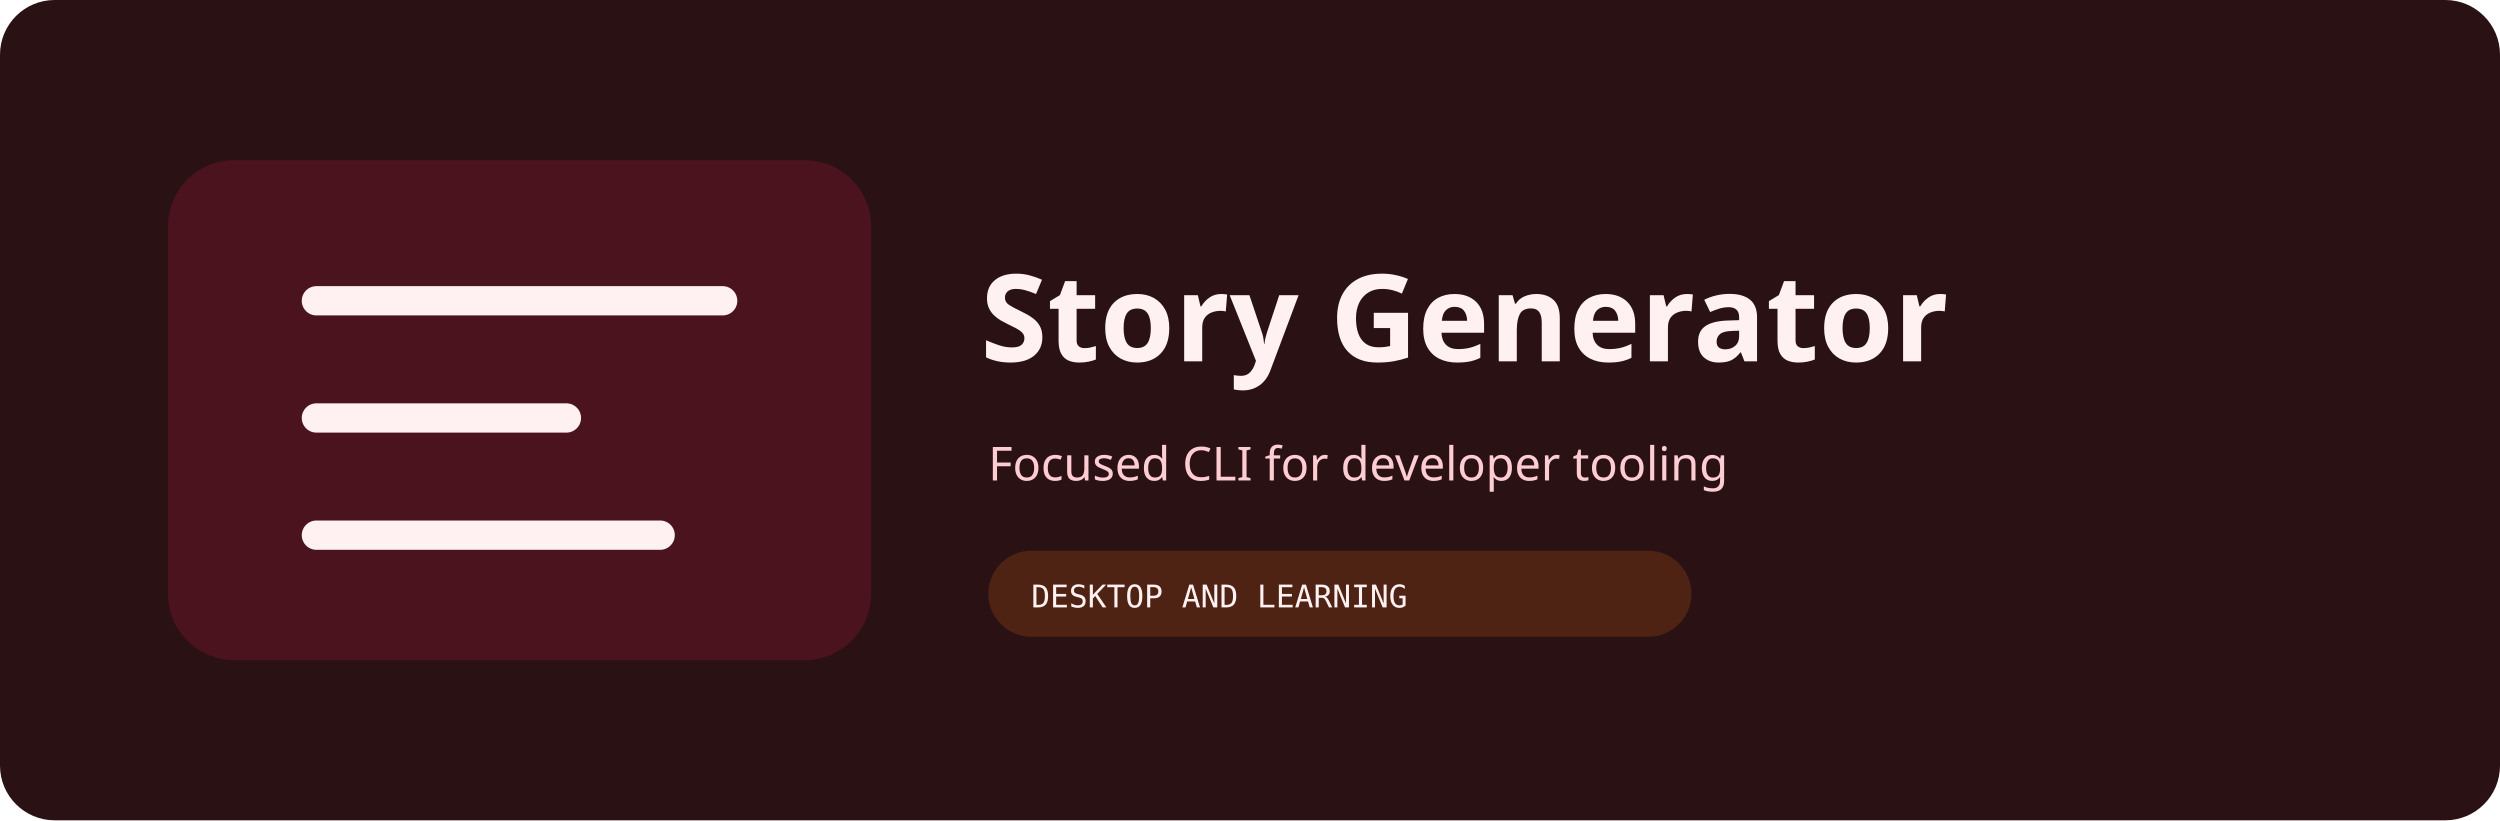
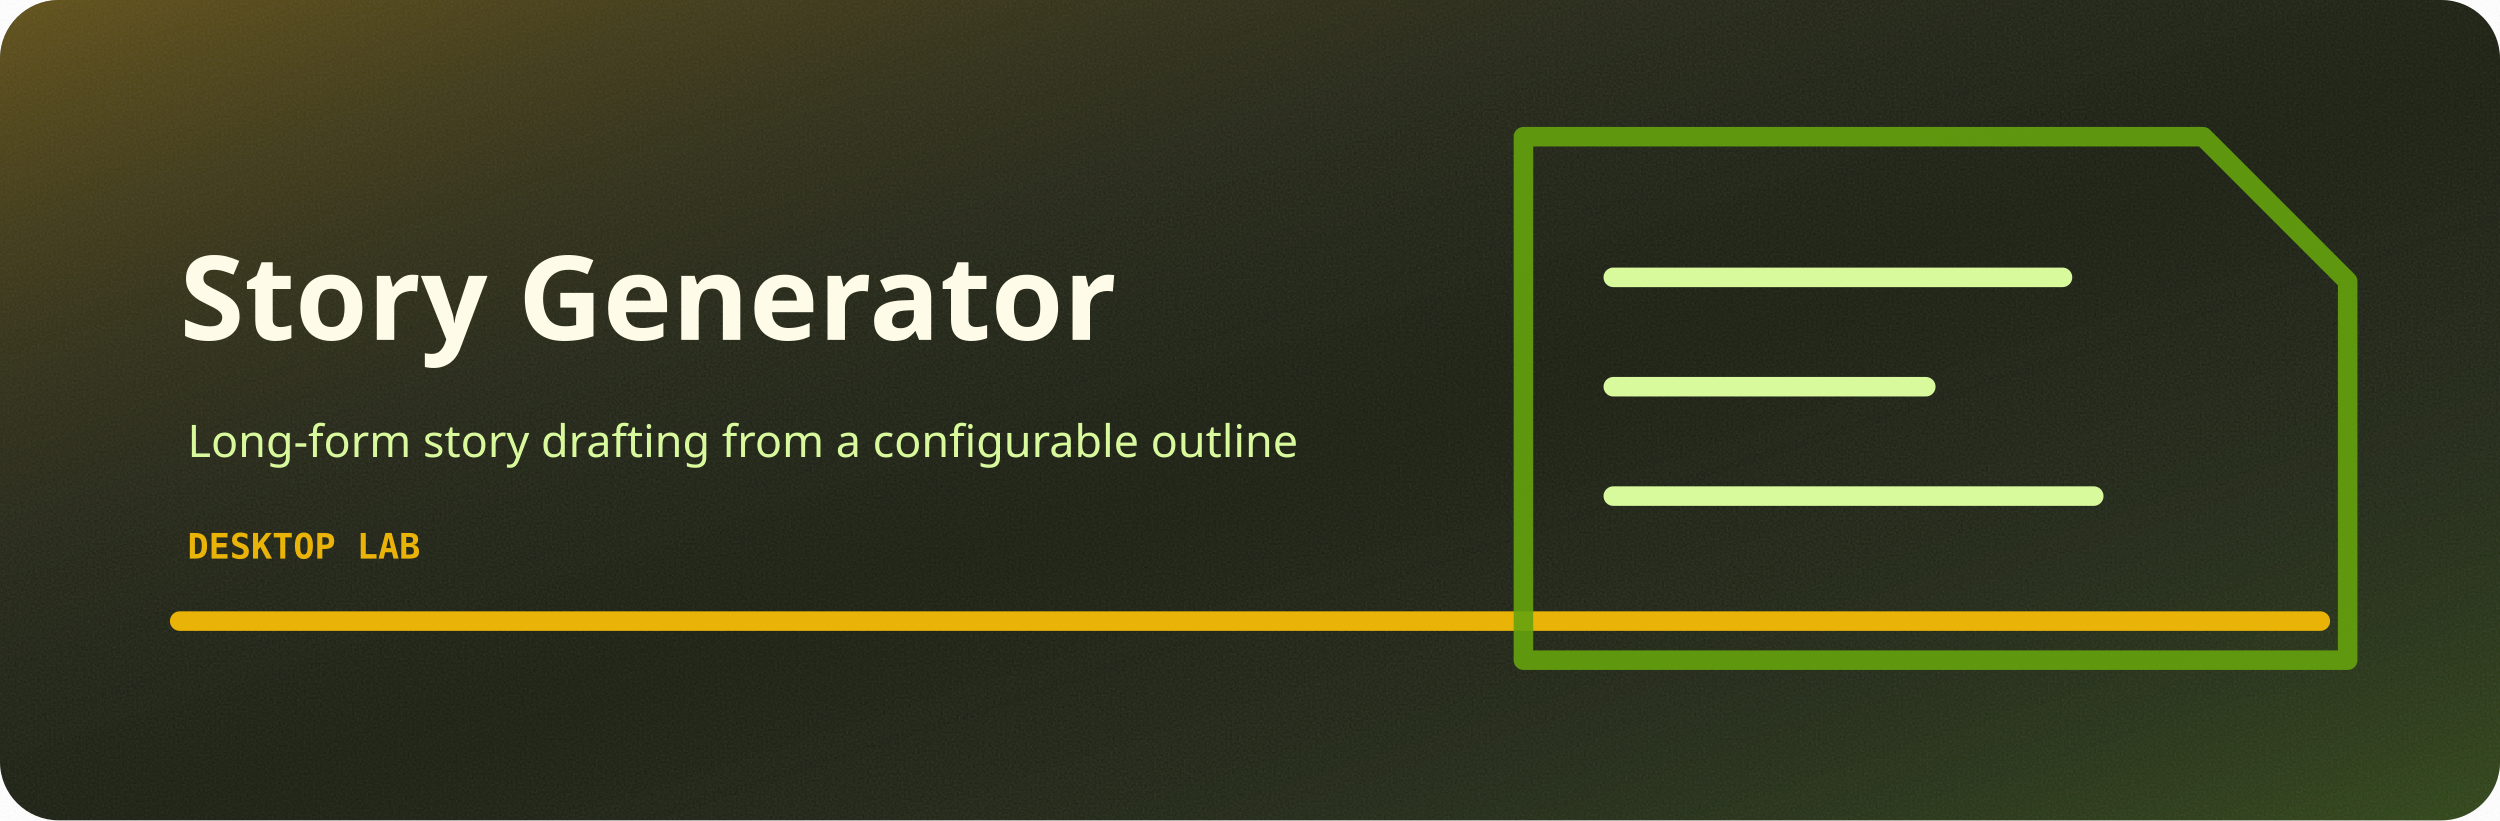
<svg xmlns="http://www.w3.org/2000/svg" width="1280" height="420" viewBox="0 0 1280 420" fill="none" role="img" aria-label="Story Generator cover">
-   <rect width="1280" height="420" rx="28" fill="#2a1114" />
-   <rect x="86" y="82" width="360" height="256" rx="34" fill="#e11d48" opacity=".18" />
-   <path d="M162 154h208M162 214h128M162 274h176" stroke="#fff1f2" stroke-width="15" stroke-linecap="round" />
-   <text x="502" y="185" fill="#fff1f2" font-family="Aptos, Segoe UI, ui-sans-serif, system-ui" font-size="62" font-weight="800">Story Generator</text>
-   <text x="506" y="246" fill="#fecdd3" font-family="Aptos, Segoe UI, ui-sans-serif, system-ui" font-size="24">Focused CLI for developer tooling</text>
-   <rect x="506" y="282" width="360" height="44" rx="22" fill="#f97316" opacity=".18" />
-   <text x="528" y="311" fill="#fff1f2" font-family="ui-monospace, SFMono-Regular, Menlo, monospace" font-size="16">DESKTOP AND LEARNING</text>
+   <defs>
+     <linearGradient id="g" x1="0" x2="1" y1="0" y2="1">
+       <stop offset="0" stop-color="#eab308" stop-opacity=".34" />
+       <stop offset=".54" stop-color="#1b2012" stop-opacity="0" />
+       <stop offset="1" stop-color="#65a30d" stop-opacity=".30" />
+     </linearGradient>
+     <filter id="grain" x="-20%" y="-20%" width="140%" height="140%">
+       <feTurbulence type="fractalNoise" baseFrequency=".85" numOctaves="2" seed="31" result="noise" />
+       <feColorMatrix type="saturate" values="0" />
+       <feComponentTransfer>
+         <feFuncA type="table" tableValues="0 .10" />
+       </feComponentTransfer>
+       <feBlend mode="soft-light" in2="SourceGraphic" />
+     </filter>
+   </defs>
+   <rect width="1280" height="420" rx="30" fill="#1b2012" />
+   <rect width="1280" height="420" rx="30" fill="url(#g)" filter="url(#grain)" />
+   <path d="M92 318h1096" stroke="#eab308" stroke-width="10" stroke-linecap="round" />
+   <path d="M780 70h348l74 74v194H780z" fill="none" stroke="#65a30d" stroke-width="10" stroke-linejoin="round" opacity=".9" />
+   <path d="M826 142h230M826 198h160M826 254h246" stroke="#d9f99d" stroke-width="10" stroke-linecap="round" />
+   <text x="92" y="174" fill="#fefce8" font-family="Space Grotesk, ui-sans-serif, system-ui" font-size="60" font-weight="850">Story Generator</text>
+   <text x="96" y="234" fill="#d9f99d" font-family="Space Grotesk, ui-sans-serif, system-ui" font-size="23">Long-form story drafting from a configurable outline</text>
+   <text x="96" y="286" fill="#eab308" font-family="ui-monospace, SFMono-Regular, Menlo, monospace" font-size="18" font-weight="800">DESKTOP LAB</text>
</svg>
